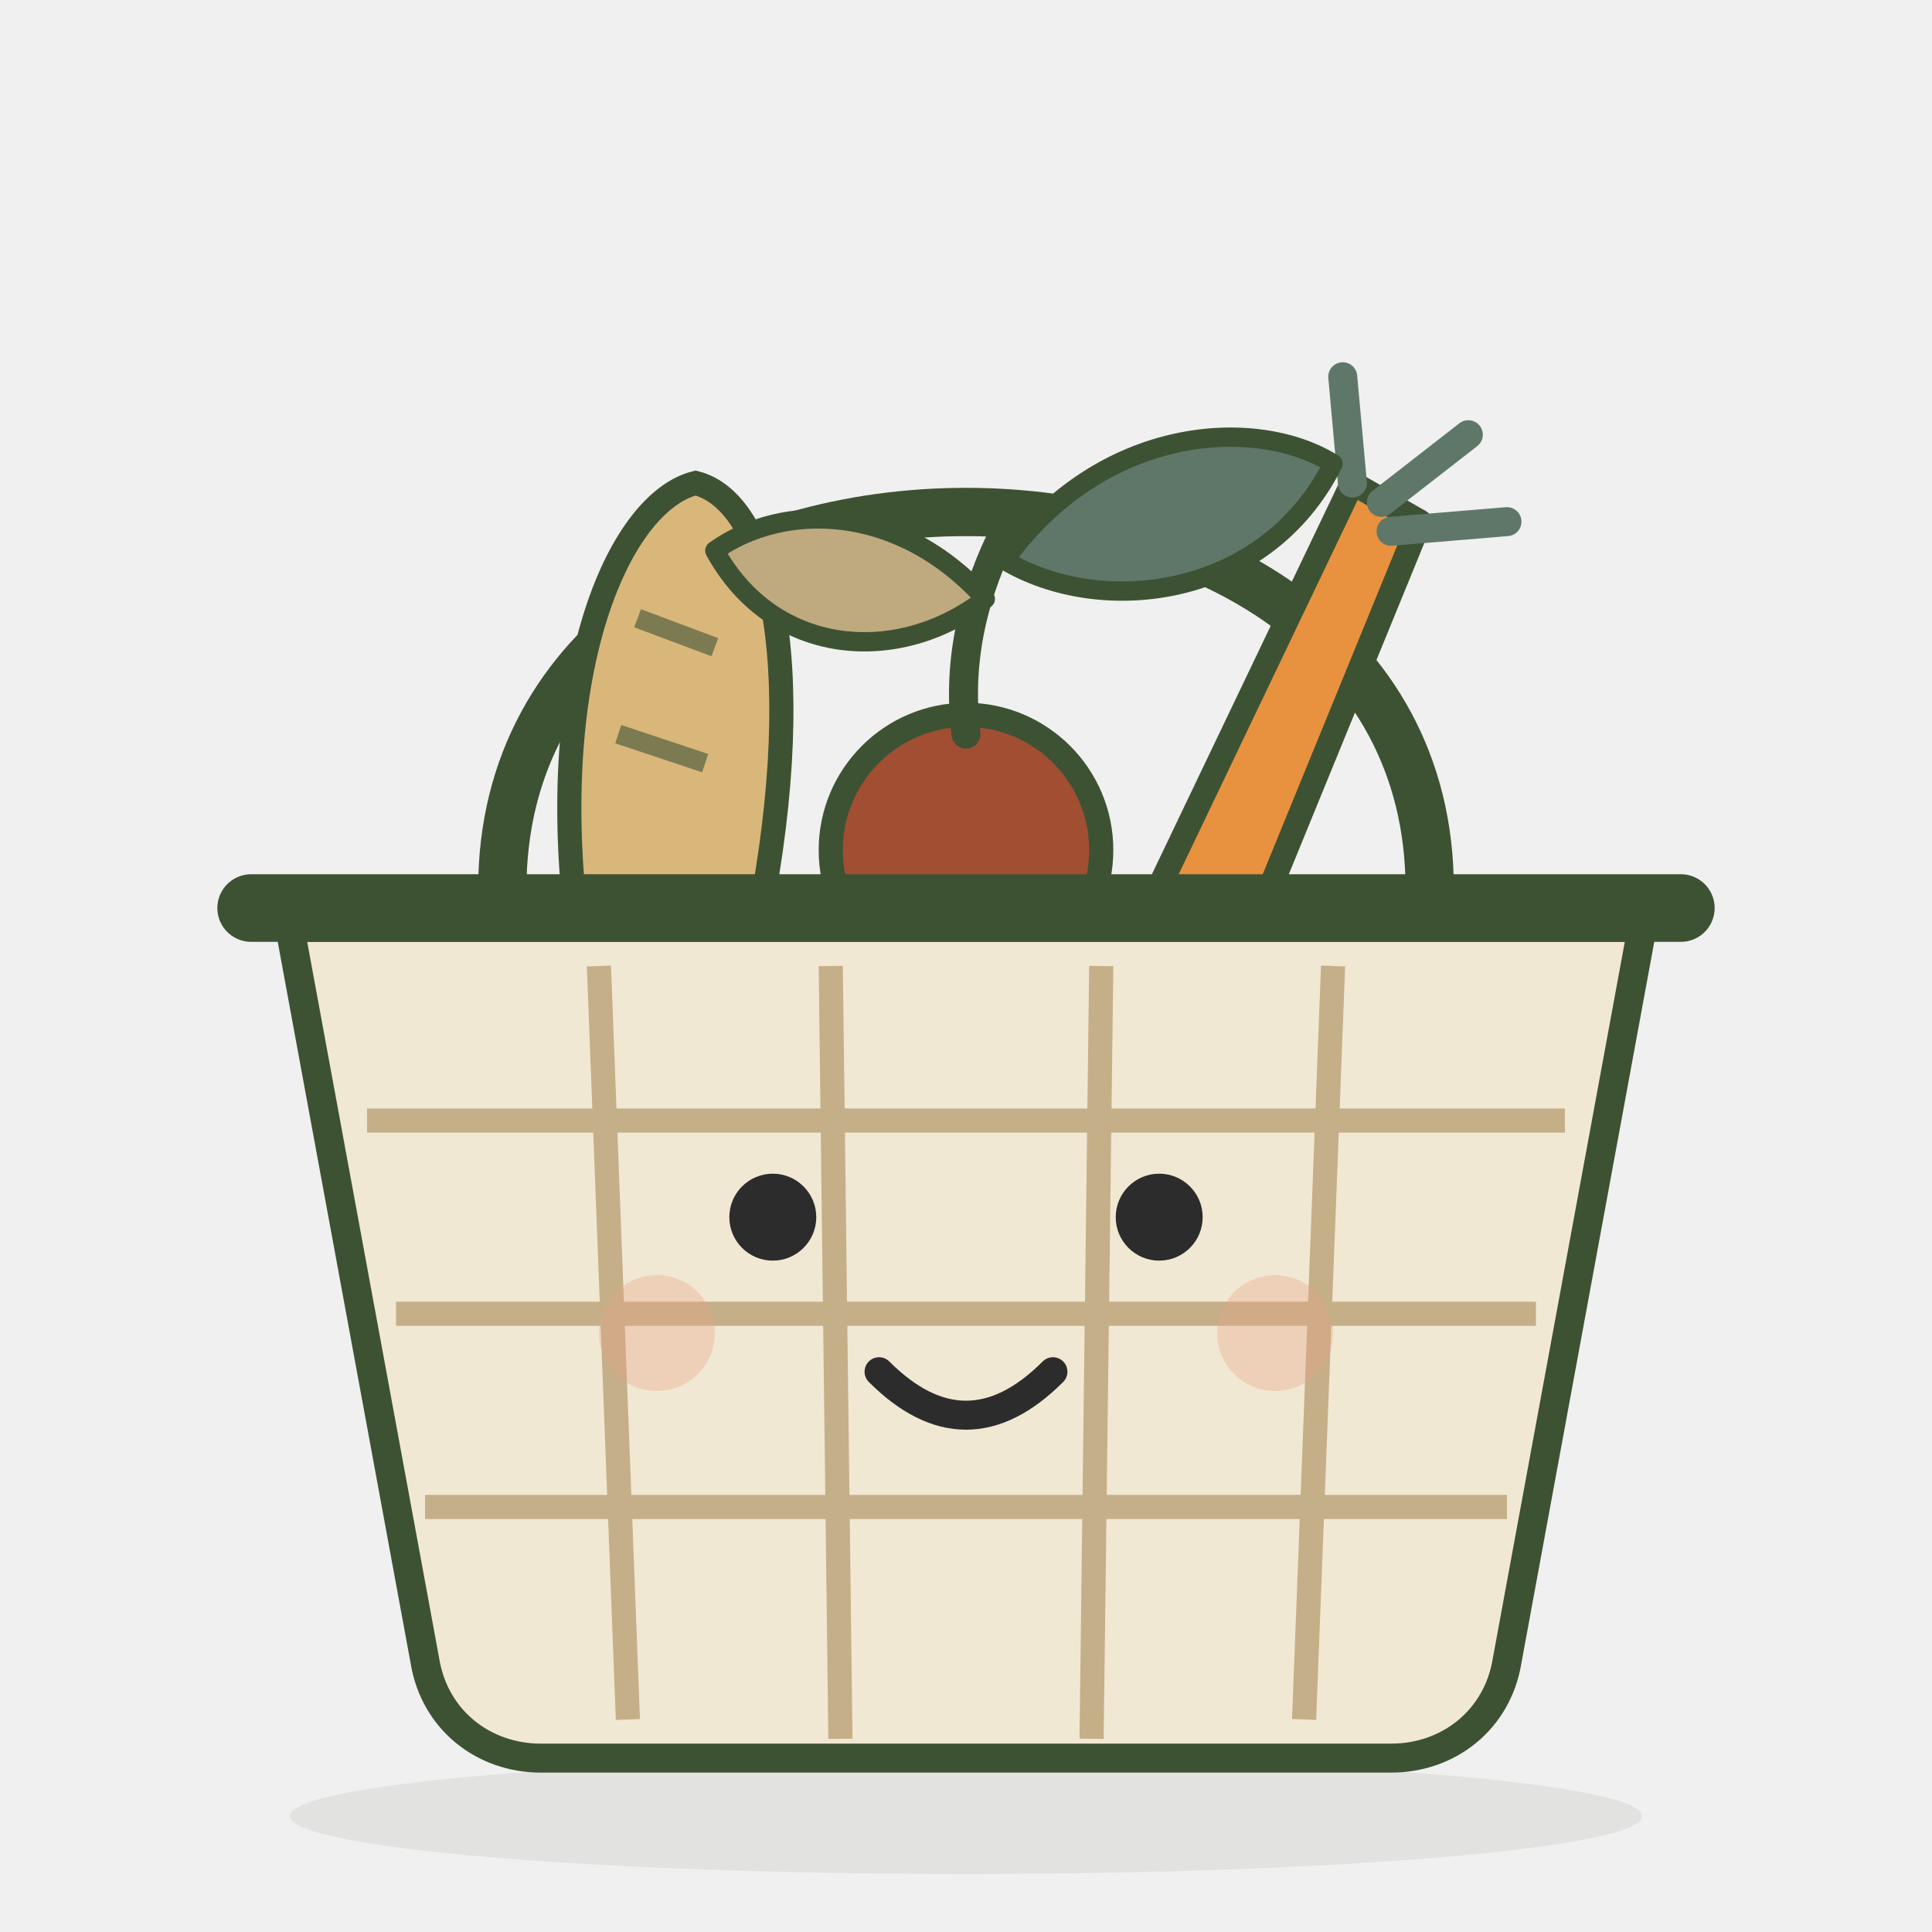
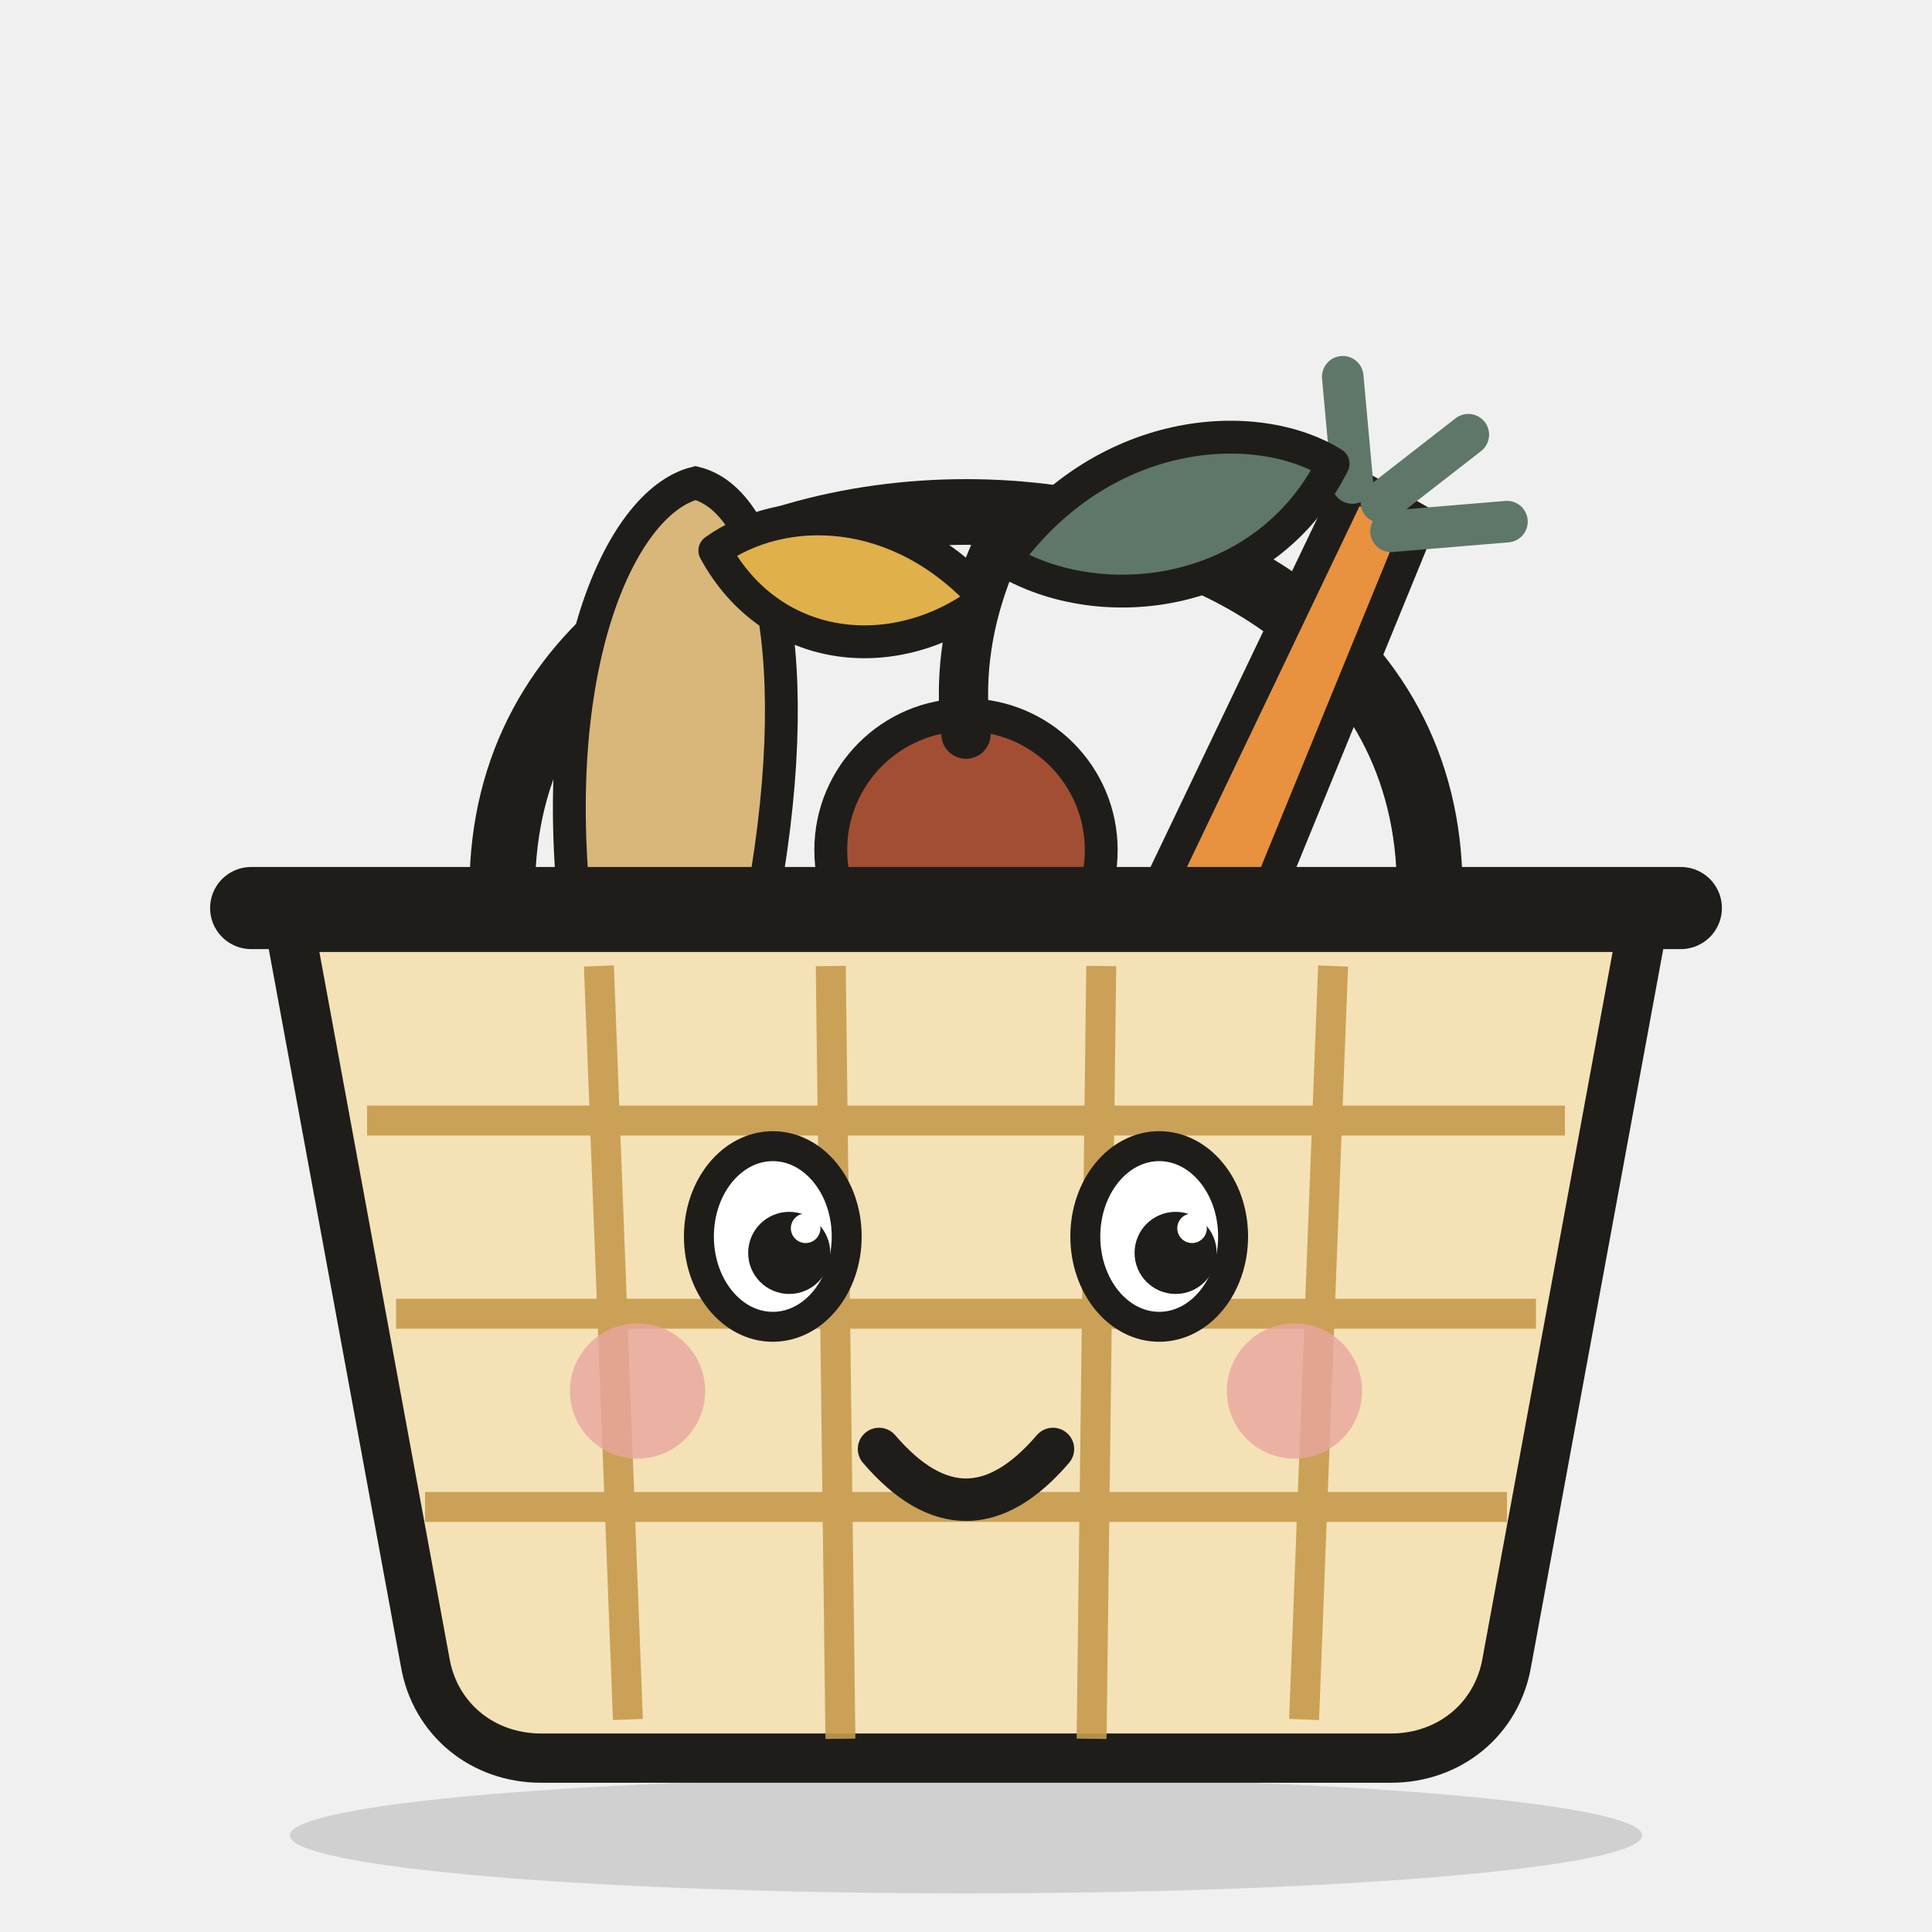
<svg xmlns="http://www.w3.org/2000/svg" viewBox="0 0 200 200" width="200" height="200">
+   <defs>
+     <pattern id="raster" width="7" height="7" patternUnits="userSpaceOnUse">
+       <circle cx="3.5" cy="3.5" r="1.7" fill="#c69a4c" opacity=".65" />
+     </pattern>
+     <clipPath id="tc">
+       <circle cx="100" cy="112" r="64" />
+     </clipPath>
+   </defs>
  <style>
@media (prefers-reduced-motion: no-preference) {
.hop{animation:hop 3.2s ease-in-out infinite;transform-origin:100px 186px}
.lis{animation:lis 2.8s ease-in-out infinite}
.oko{animation:mrk 5s infinite}
.bub{animation:bub 2.6s ease-in-out infinite}
.bub2{animation-delay:.7s}
.kon{animation:kon 1.6s ease-in-out infinite}
.kon2{animation-delay:.8s}
.lzice{animation:lzice 1.8s ease-in-out infinite;transform-origin:170px 168px}
}
@keyframes hop{0%,100%{transform:translateY(0) scale(1,1)}45%{transform:translateY(-5px) scale(.99,1.01)}55%{transform:translateY(-5px)}}
@keyframes lis{0%,100%{transform:rotate(-5deg)}50%{transform:rotate(6deg)}}
@keyframes mrk{0%,90%,100%{transform:scaleY(1)}93%{transform:scaleY(.1)}96%{transform:scaleY(1)}}
@keyframes bub{0%,100%{transform:translateY(0);opacity:1}50%{transform:translateY(-7px);opacity:.55}}
@keyframes kon{0%,100%{opacity:1;transform:translateY(0)}50%{opacity:.3;transform:translateY(3px)}}
@keyframes lzice{0%,100%{transform:rotate(-8deg)}50%{transform:rotate(10deg)}}
</style>
-   <ellipse cx="100" cy="188" rx="70" ry="6" fill="#3d5233" opacity=".08" />
+   <ellipse cx="100" cy="190" rx="70" ry="6" fill="#1f1d1a" opacity=".15" />
  <g class="hop">
-     <path d="M52 92c0-52 96-52 96 0" fill="none" stroke="#3d5233" stroke-width="5" stroke-linecap="round" />
-     <path d="M118 96l22-46 7 4-18 44z" fill="#e8913f" stroke="#3d5233" stroke-width="2.5" stroke-linejoin="round" />
-     <path d="M140 50l-1-11M143 52l9-7M144 55l12-1" stroke="#5e7769" stroke-width="3" stroke-linecap="round" />
-     <path d="M60 98c-4-28 4-46 12-48 8 2 12 20 6 48z" fill="#d9b77a" stroke="#3d5233" stroke-width="2.5" />
-     <path d="M66 64l8 3M64 76l9 3" stroke="#3d5233" stroke-width="2" opacity=".6" />
-     <circle cx="100" cy="88" r="14" fill="#a24e33" stroke="#3d5233" stroke-width="2.5" />
+     <path d="M52 92c0-52 96-52 96 0" fill="none" stroke="#1f1d1a" stroke-width="6.8" stroke-linecap="round" />
+     <path d="M118 96l22-46 7 4-18 44z" fill="#e8913f" stroke="#1f1d1a" stroke-width="3.4" stroke-linejoin="round" />
+     <path d="M140 50l-1-11M143 52l9-7M144 55l12-1" stroke="#5e7769" stroke-width="4.3" stroke-linecap="round" />
+     <path d="M60 98c-4-28 4-46 12-48 8 2 12 20 6 48z" fill="#d9b77a" stroke="#1f1d1a" stroke-width="3.4" />
+     <circle cx="100" cy="88" r="14" fill="#a24e33" stroke="#1f1d1a" stroke-width="3.4" />
    <g class="lis" style="transform-origin:100px 76px">
-       <path d="M100 76c-1-8 1-15 4-21" fill="none" stroke="#3d5233" stroke-width="3" stroke-linecap="round" />
-       <path d="M104 58c10-14 26-15 34-10-7 14-24 16-34 10z" fill="#5e7769" stroke="#3d5233" stroke-width="2" stroke-linejoin="round" />
-       <path d="M102 62c-9-10-21-10-28-5 6 11 19 12 28 5z" fill="#bfa97f" stroke="#3d5233" stroke-width="2" stroke-linejoin="round" />
+       <path d="M100 76c-1-8 1-15 4-21" fill="none" stroke="#1f1d1a" stroke-width="5.1" stroke-linecap="round" />
+       <path d="M104 58c10-14 26-15 34-10-7 14-24 16-34 10z" fill="#5e7769" stroke="#1f1d1a" stroke-width="3.4" stroke-linejoin="round" />
+       <path d="M102 62c-9-10-21-10-28-5 6 11 19 12 28 5z" fill="#e0b04a" stroke="#1f1d1a" stroke-width="3.4" stroke-linejoin="round" />
    </g>
-     <path d="M30 96h140l-14 76c-1 6-6 10-12 10H56c-6 0-11-4-12-10z" fill="#f1e8d3" stroke="#3d5233" stroke-width="3" stroke-linejoin="round" />
-     <path d="M26 94h148" stroke="#3d5233" stroke-width="7" stroke-linecap="round" />
-     <g stroke="#bfa97f" stroke-width="2.5" opacity=".9">
+     <path d="M30 96h140l-14 76c-1 6-6 10-12 10H56c-6 0-11-4-12-10z" fill="#f4e2b6" stroke="#1f1d1a" stroke-width="5.1" stroke-linejoin="round" />
+     <path d="M26 94h148" stroke="#1f1d1a" stroke-width="8.5" stroke-linecap="round" />
+     <g stroke="#c69a4c" stroke-width="3.1" opacity=".9">
      <path d="M38 116h124M41 136h118M44 156h112" />
      <path d="M62 100l3 78M86 100l1 80M114 100l-1 80M138 100l-3 78" />
    </g>
-     <g class="oko" style="transform-origin:100px 126px">
-       <circle cx="80" cy="126" r="4.5" fill="#2c2c2c" />
-       <circle cx="120" cy="126" r="4.5" fill="#2c2c2c" />
+     <g class="oko" style="transform-origin:100px 128px">
+       <ellipse cx="80" cy="128" rx="7.65" ry="9.35" fill="#fff" stroke="#1f1d1a" stroke-width="3.1" />
+       <circle cx="81.7" cy="129.7" r="4.25" fill="#1f1d1a" />
+       <circle cx="83.4" cy="127.15" r="1.53" fill="#fff" />
+       <ellipse cx="120" cy="128" rx="7.65" ry="9.35" fill="#fff" stroke="#1f1d1a" stroke-width="3.1" />
+       <circle cx="121.7" cy="129.7" r="4.25" fill="#1f1d1a" />
+       <circle cx="123.4" cy="127.15" r="1.53" fill="#fff" />
    </g>
-     <path d="M91 142c6 6 12 6 18 0" fill="none" stroke="#2c2c2c" stroke-width="3" stroke-linecap="round" />
-     <circle cx="68" cy="138" r="6" fill="#e8a487" opacity=".35" />
-     <circle cx="132" cy="138" r="6" fill="#e8a487" opacity=".35" />
+     <path d="M91 150c6 7 12 7 18 0" fill="none" stroke="#1f1d1a" stroke-width="4.4" stroke-linecap="round" />
+     <circle cx="66" cy="144" r="7" fill="#e9a6a0" opacity=".8" />
+     <circle cx="134" cy="144" r="7" fill="#e9a6a0" opacity=".8" />
  </g>
</svg>
